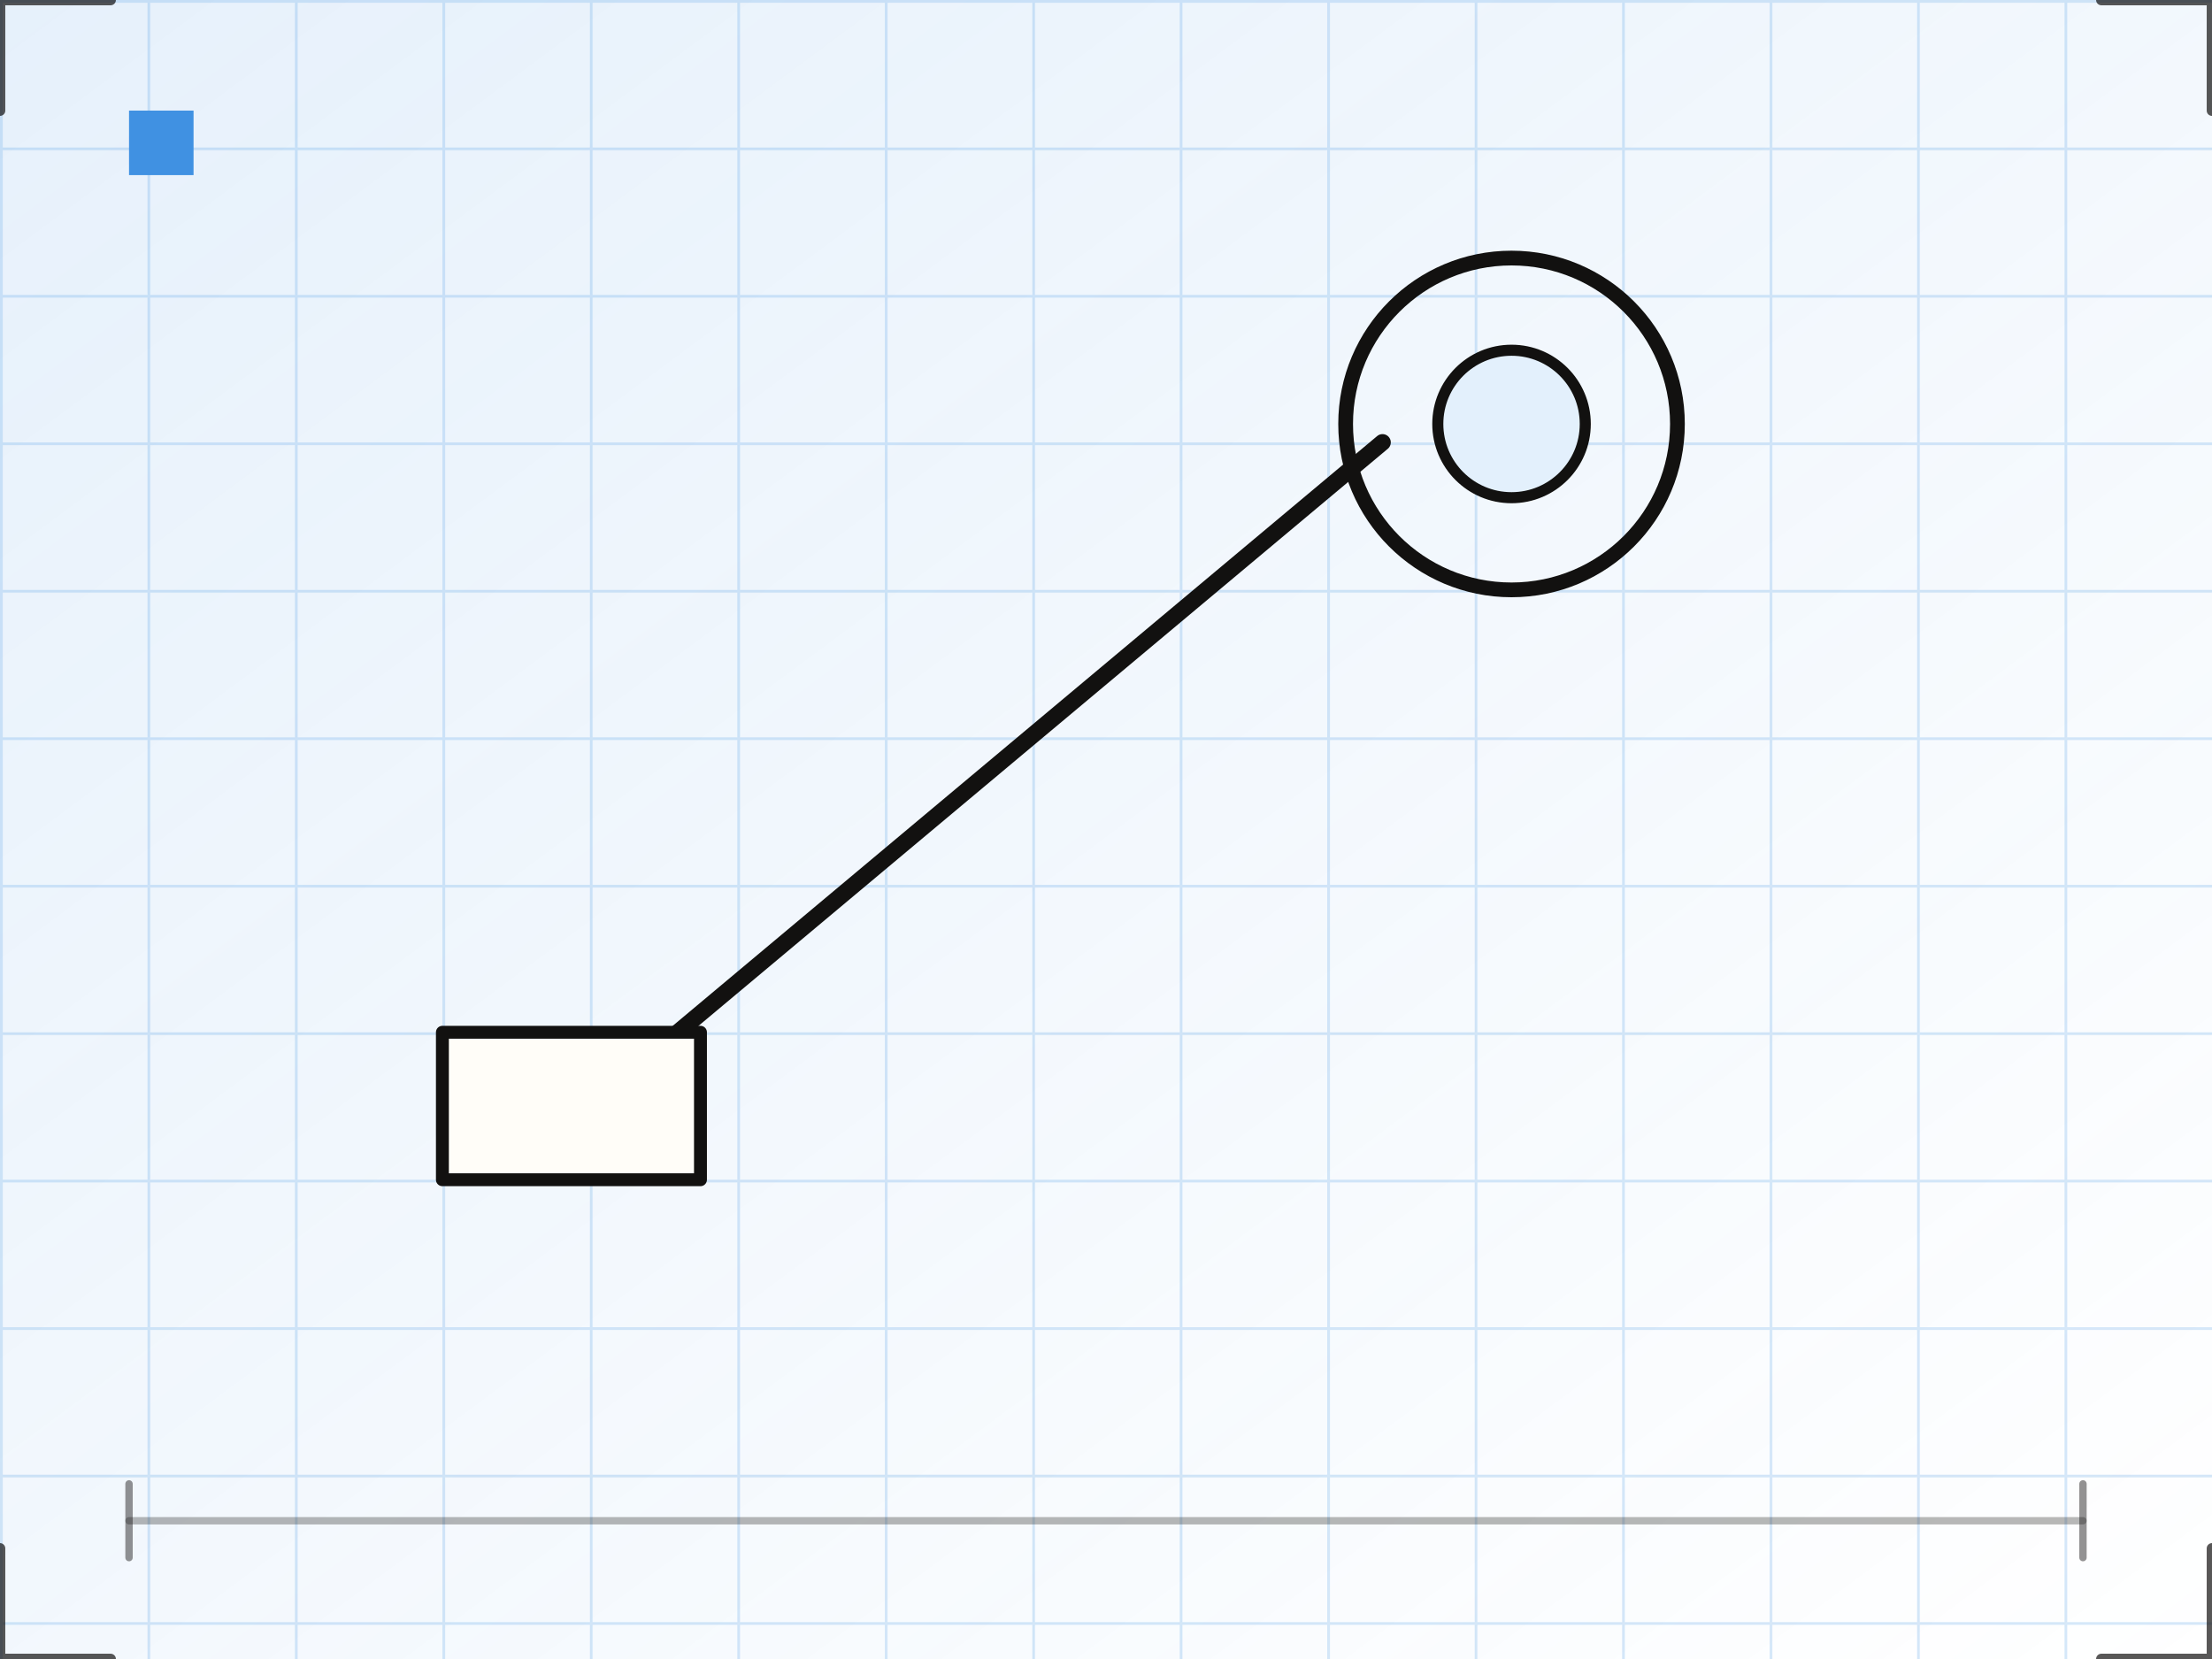
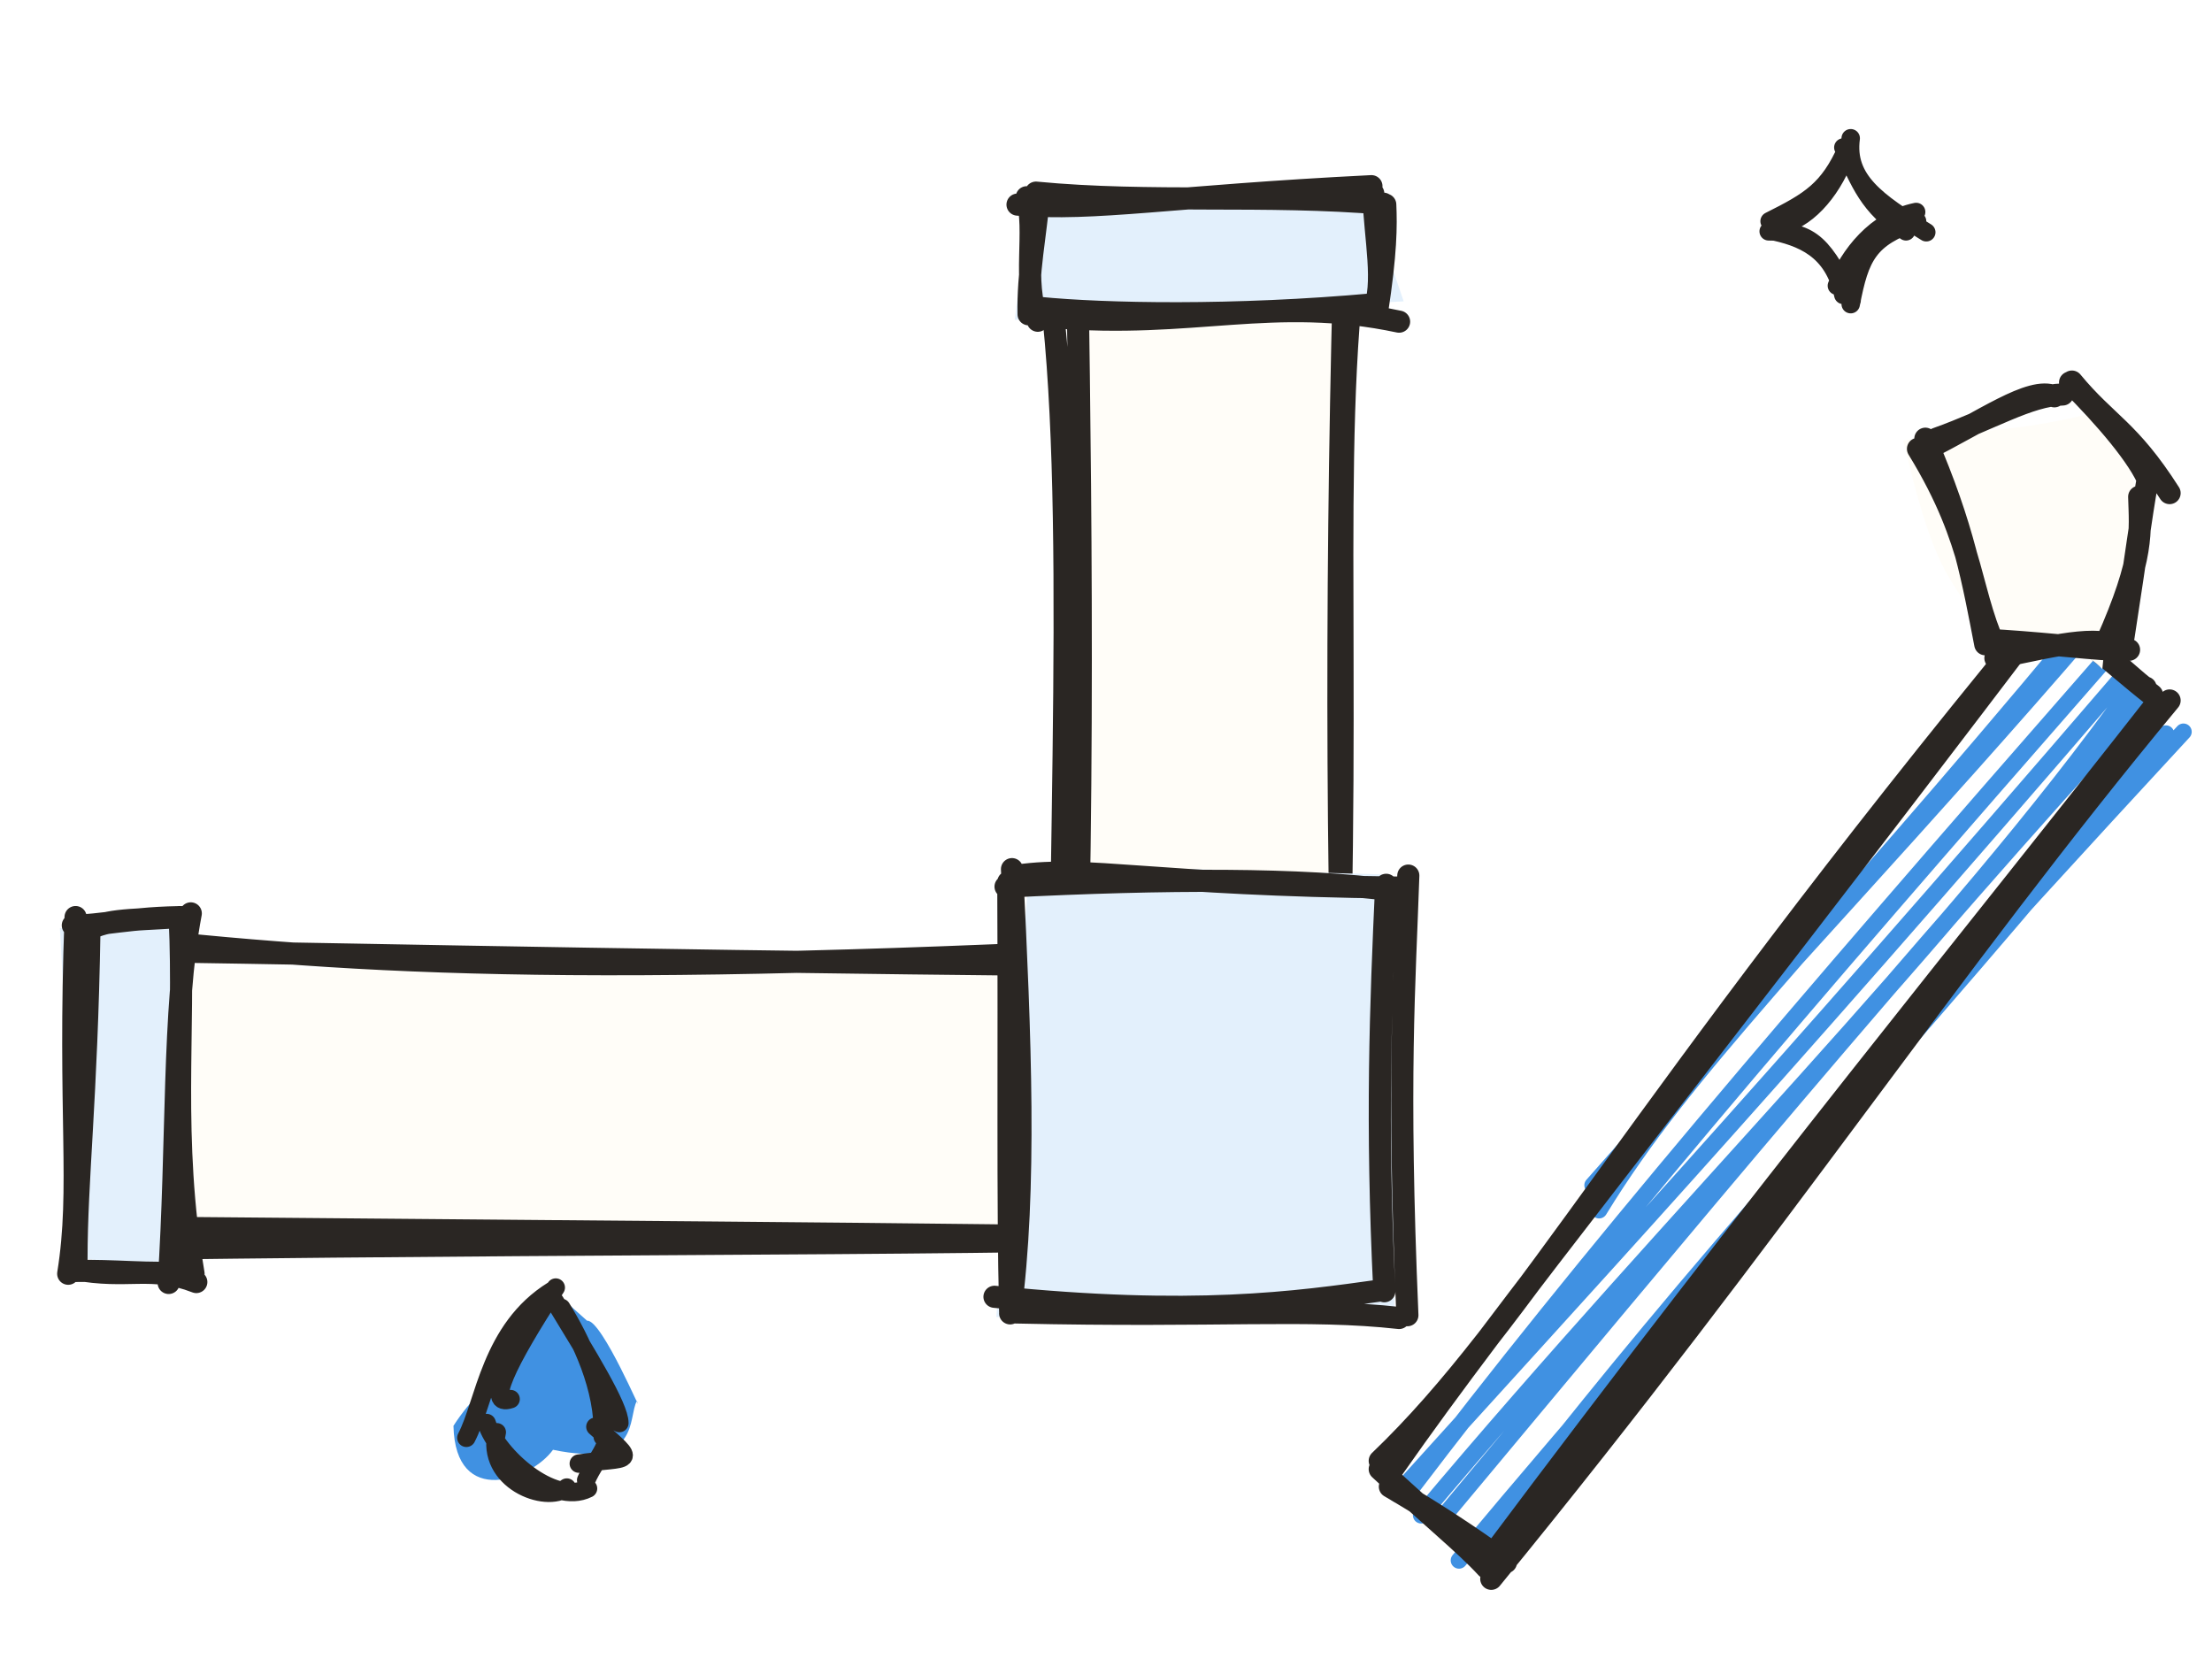
<svg xmlns="http://www.w3.org/2000/svg" viewBox="0 0 240 180" fill="none" stroke-linecap="round" stroke-linejoin="round">
-   <defs>
-     <pattern id="grd" width="16" height="16" patternUnits="userSpaceOnUse">
-       <path d="M16 0H0V16" stroke="#4091e2" stroke-opacity="0.2" stroke-width="0.6" />
-     </pattern>
-     <linearGradient id="wash" x1="0" y1="0" x2="1" y2="1">
-       <stop offset="0" stop-color="#4091e2" stop-opacity="0.13" />
-       <stop offset="1" stop-color="#4091e2" stop-opacity="0" />
-     </linearGradient>
-     <linearGradient id="bar" x1="0" y1="0" x2="0" y2="1">
-       <stop offset="0" stop-color="#6eb4f5" />
-       <stop offset="1" stop-color="#2f6bb9" />
-     </linearGradient>
-     <radialGradient id="core" cx="50%" cy="45%" r="55%">
-       <stop offset="0" stop-color="#4091e2" stop-opacity=".34" />
-       <stop offset="1" stop-color="#4091e2" stop-opacity="0" />
-     </radialGradient>
-   </defs>
-   <rect width="240.0" height="180.0" fill="url(#grd)" />
-   <rect width="240.0" height="180.0" fill="url(#wash)" />
-   <path d="M0 12V0H12M228.0 0H240.0V12M240.0 168.0V180.0H228.0M12 180.0H0V168.0" stroke="#121110" stroke-opacity=".7" stroke-width="1.15" />
-   <rect x="14" y="12" width="7" height="7" fill="#4091e2" />
-   <path d="M14 165.0H226.0" stroke="#121110" stroke-opacity=".3" stroke-width=".8" />
-   <path d="M14 161.0v8M226.0 161.0v8" stroke="#121110" stroke-opacity=".45" stroke-width=".8" />
-   <path d="M64 120L150 48" fill="none" stroke="#121110" stroke-width="1.8" />
-   <circle cx="164" cy="46" r="18" fill="none" stroke="#121110" stroke-width="1.6" />
-   <circle cx="164" cy="46" r="8" fill="#e3f0fc" stroke="#121110" stroke-width="1.2" />
-   <rect x="48" y="112" width="28" height="16" fill="#fffdf8" stroke="#121110" stroke-width="1.4" />
+   <path d="M14.9 105.3 L145.8 103.9 L146.9 132.5 L14 135.1" stroke="none" fill="#fffdf8" />
+   <path d="M13.8 101.8 C42.2 104.9, 69.3 106.2, 146.3 101.7 M16.1 103.2 C43.8 103.6, 72.4 104.4, 146.4 105 M144.5 105.7 C147.9 111, 145.1 115.8, 144 135.1 M147.1 103.9 C146 112.3, 146.8 118, 146 133.4 M144.6 133.8 C112.3 135.2, 75.9 134.7, 14.2 135.5 M146.4 134.7 C112.9 133.9, 81.3 133.8, 15.8 133.2 M14.1 133.7 C16.9 127.3, 17.5 117, 16.5 106.2 M16 134.3 C15.5 126.8, 16.7 120, 16 104.1" stroke="#2a2623" stroke-width="2.4" />
+   <path d="M116.3 29.6 L145.3 31.7 L143.8 136 L116.3 132.7" stroke="none" fill="#fffdf8" />
+   <path d="M115.1 30.7 C124.1 32, 127.4 31.3, 145.9 31.3 M116.8 29.7 C125.1 29.2, 133.5 30.8, 145.7 29.7 M146.7 30.9 C144.3 54.4, 147.2 82.1, 144.1 133.6 M145.8 30.6 C144.9 65.7, 145 100.7, 146.4 132.9 M144.3 132.9 C138.8 133.9, 130.3 134.4, 116.4 131.8 M145 133.7 C135.3 133.2, 125.7 133.6, 117.1 134.9 M114.9 131.8 C114.7 93.1, 117 53.3, 113.8 30.2 M115.8 134.3 C117.8 96.6, 117.3 57.5, 116.9 29.9" stroke="#2a2623" stroke-width="2.4" />
+   <path d="M111.7 93.8 L150.8 94.9 L151.3 142.9 L108.1 142.9" stroke="none" fill="#e3f0fc" />
+   <path d="M110.4 95 C118.1 93.9, 124.8 96, 151.6 96.3 M109.1 96.2 C126.7 95.3, 141.3 95.3, 151.1 96.6 M150.4 96 C149.8 109.1, 149.3 121.7, 150.2 140.1 M152.8 95 C152.4 106.9, 151.6 116.8, 152.7 142.7 M149.9 140 C140.6 141.3, 129.5 142.9, 107.9 140.7 M151.8 143 C141.9 141.9, 132.4 142.9, 110.2 142.4 M109.6 142.5 C111.4 129, 110.7 112.4, 109.8 94.3 M109.6 142.3 C109.3 129.6, 109.5 115.8, 109.4 95.7" stroke="#2a2623" stroke-width="2.4" />
+   <path d="M6.5 100.7 L18.4 100.7 L20.8 137.8 L8.4 136.5" stroke="none" fill="#e3f0fc" />
+   <path d="M9 101.2 C11.4 99.7, 13.4 99.9, 19.5 99.5 M7.9 100.4 C10.8 100.5, 14.1 99.5, 20.5 99.5 M20.7 99.1 C18.7 109.6, 19.3 124.1, 18.3 139.2 M19.5 99.7 C20.1 112.2, 18.5 123.2, 21 138.2 M21.3 139.1 C16.4 137.2, 13.9 138.8, 8.1 137.7 M20.4 138 C15.8 138.3, 13 137.8, 7.6 137.9 M8.3 136.6 C8.3 128, 9.4 119.2, 9.7 101 M7.4 138.2 C8.9 128.9, 7.4 121.1, 8.2 99.5" stroke="#2a2623" stroke-width="2.4" />
+   <path d="M111.8 20.9 L147.9 19.8 L152.3 32.7 L110.1 34.7" stroke="none" fill="#e3f0fc" />
+   <path d="M110.4 22.2 C118.9 22.9, 126.8 21.3, 148.8 20.2 M112.4 20.9 C124.9 22.1, 137.2 21, 150.1 22.1 M149 21 C149.2 26.1, 150.3 30.8, 149 33.8 M150.3 22.2 C150.4 24.5, 150.4 27.4, 149.4 33.9 M151.8 34.9 C138.1 32, 129.4 35.7, 114.2 34.4 M149.2 33 C133.8 34.4, 119.8 34.1, 112.7 33.4 M112.6 34.8 C110.9 30.5, 112.5 25, 111.4 21.4 M111.6 34.1 C111.5 29.7, 112.4 25.1, 112.7 21.6" stroke="#2a2623" stroke-width="2.4" />
+   <path d="M222.1 65.9 C222.1 65.9, 222.1 65.9, 222.1 65.9 M222.1 65.9 C222.1 65.9, 222.1 65.9, 222.1 65.9 M172.8 128.6 C192.7 106, 209.3 88.5, 226.6 68.4 M173.5 131.3 C183.1 115.6, 195.9 103.9, 225.5 68.3 M152.8 161.9 C172 136.6, 194.4 110.4, 228.1 71.9 M151.6 162.1 C170.7 140.9, 190.2 120.1, 230.5 73.2 M154.2 164.4 C182.4 130.8, 211.6 102.2, 231.3 74.6 M156.4 164.8 C182.6 133.4, 207.4 103.4, 232.9 75.6 M158.3 169.3 C187.2 134.7, 215 104.8, 235 79.6 M160.9 167 C175.6 148.2, 190.2 129.9, 236.9 79.4" stroke="#4091e2" stroke-width="1.8" />
+   <path d="M149.7 158.5 C165.5 143.4, 176.8 120.9, 220.5 67.8 M151.1 159.4 C163.9 141.1, 180.2 121.4, 221.5 67 M222.5 67.6 C225.8 67.9, 232.5 74.8, 232.8 74.6 M221.4 66.9 C226.1 68.7, 228.9 71.8, 233.5 75.4 M235.4 76 C211.1 105.3, 193.2 132.9, 161.8 171.3 M234 76.3 C214.2 101.6, 191.8 128.8, 161.8 168.9 M163.4 169.5 C159.1 166.4, 155.4 164, 150.8 161.3 M161.3 170.1 C158.9 167.5, 155.5 164.8, 149.7 159.4" stroke="#2a2623" stroke-width="2.4" />
+   <path d="M214.5 67.1 C210.7 62, 209.4 59.9, 206.5 47.8 C212.8 46.5, 216.9 47.3, 226.7 44.9 C226.4 42.8, 229.5 44.6, 231.9 53.8 C235.4 55.4, 229.4 58, 228.1 72.6 C224.6 68.8, 220 71.9, 217.1 69.3" stroke="none" fill="#fffdf8" />
+   <path d="M217.1 71.5 C213.5 64.5, 214.6 59.3, 208.1 48.7 M215.4 69.9 C214.1 63.2, 213.1 57.3, 208.9 47.6 M208.7 48.9 C215.2 45.7, 220.3 41.9, 222.9 43 M210.1 47.6 C216 45.5, 220.1 42.9, 223.8 42.8 M224.8 41.4 C228.6 46, 231 46.6, 235.4 53.5 M224.6 41.5 C228.4 45.3, 232.1 49.6, 233.2 52.4 M232.1 53.9 C232.2 57.6, 232.7 60.4, 228.5 69.8 M233 52.1 C232.2 56.7, 231.9 59.4, 230.4 69.1 M231 70.5 C227.8 68.9, 224.4 69.7, 216.5 71.4 M229.3 70.5 C225.7 70.3, 221 69.7, 215.3 69.4" stroke="#2a2623" stroke-width="2.4" />
+   <path d="M60 140 C58.5 146.8, 52.9 148.9, 49.2 154.7 C49.4 163.7, 57.7 160.5, 60 157.3 C69.5 159.3, 68.1 153.8, 69.1 152 C70 154.3, 65.3 143.1, 63.7 143.3 C60 140, 60 140, 60 140" stroke="none" fill="#4091e2" />
+   <path d="M60 140 C53.2 144.2, 52.6 152.2, 50.6 156 M60.3 139.7 C54.9 148, 52.7 152.7, 55.4 151.8 M52.8 154.4 C53.9 157.9, 60 163.4, 63.8 161.5 M53.9 155.4 C52.7 160.6, 59.2 163.2, 61.5 161.4 M63.6 160.6 C64.7 158, 67 156.3, 65 154.8 M62.8 158.8 C68.4 158, 69.4 159, 64.6 154.8 M67.2 154.4 C67.2 152.6, 63.8 147.1, 60.2 141.2 M65.4 155.9 C65.6 150.6, 63 145.3, 60.9 141.9 M60 140 C60 140, 60 140, 60 140 M60 140 C60 140, 60 140, 60 140 M200 16 C201.9 19.9, 202.6 22.3, 206.8 25.1 M200.8 15 C200.2 19.5, 203.6 21.9, 209 25.2 M208 24 C202.7 25.8, 201.8 27.8, 200.8 33 M207.9 23 C203.5 23.9, 200.6 27.7, 199.3 31 M200 32 C198.9 27, 195.5 25.7, 192 25 M200.9 32.6 C197.8 26.7, 196.8 25.1, 191.9 25.1 M192 24 C196.4 21.8, 198.4 20.6, 200.4 16.1 M193 24.4 C195.8 24, 198.6 21, 200.1 17.1 M200 16 C200 16, 200 16, 200 16 M200 16 C200 16, 200 16, 200 16" stroke="#2a2623" stroke-width="2" />
</svg>
